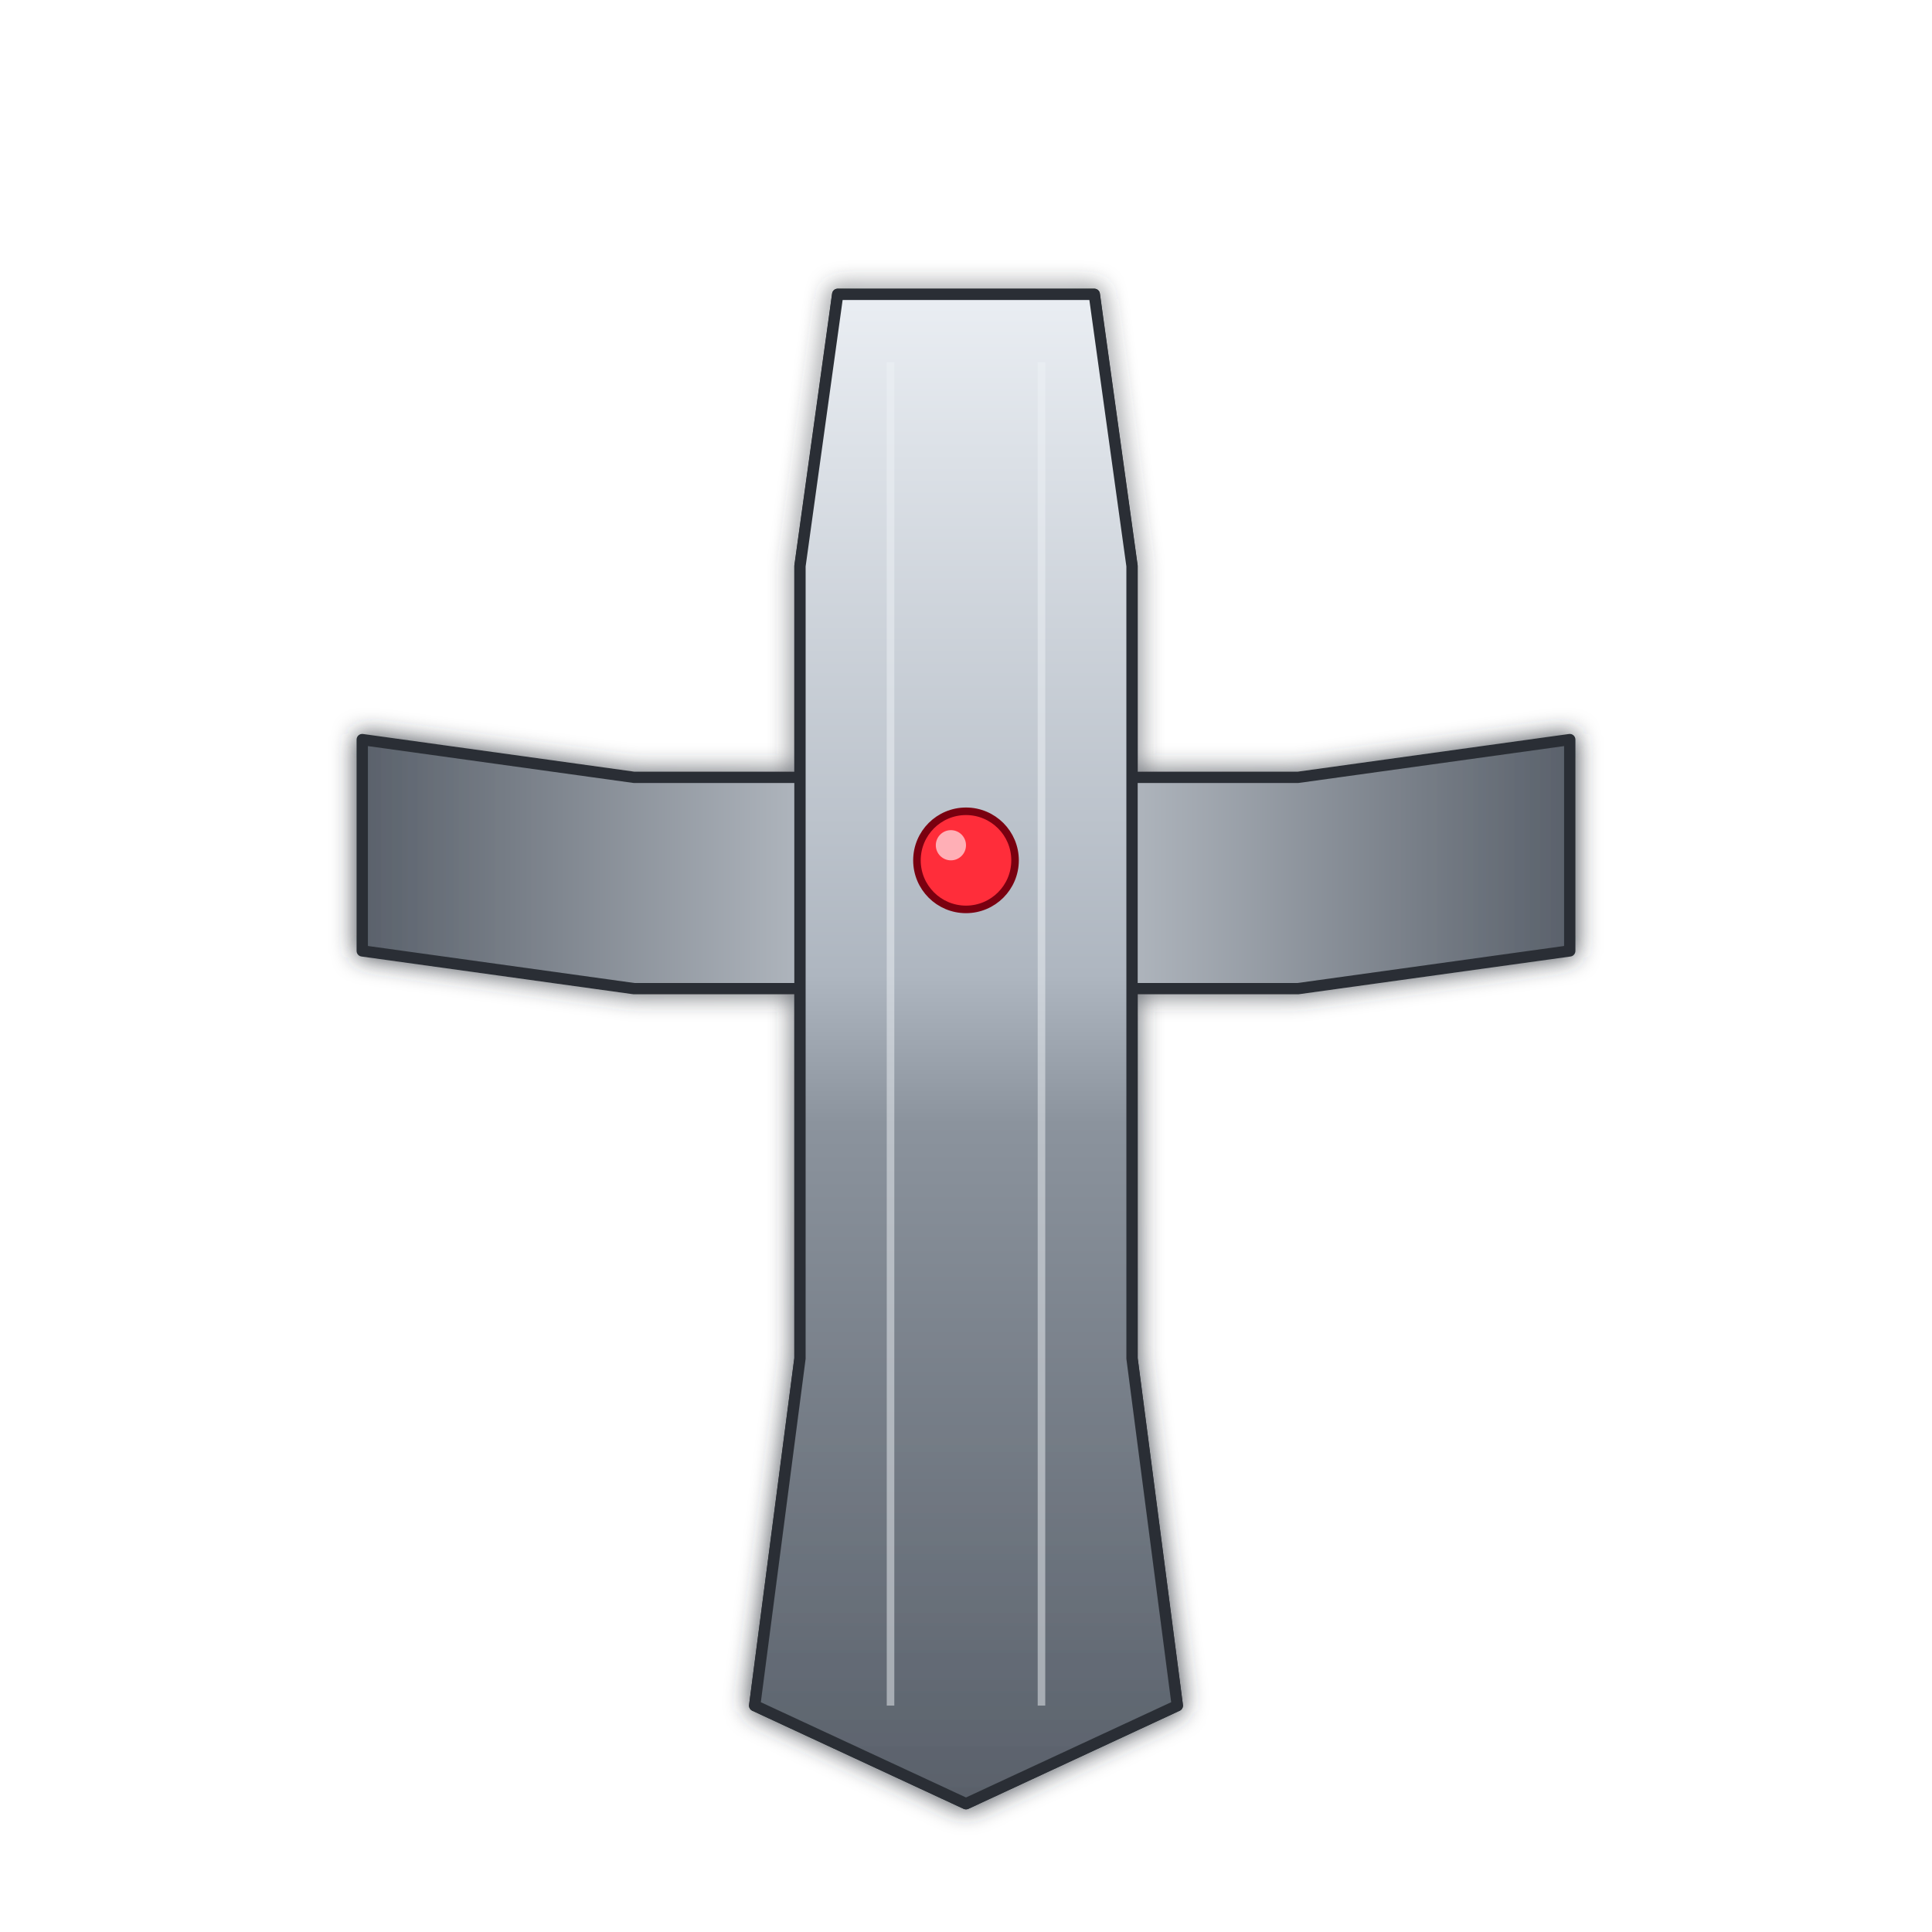
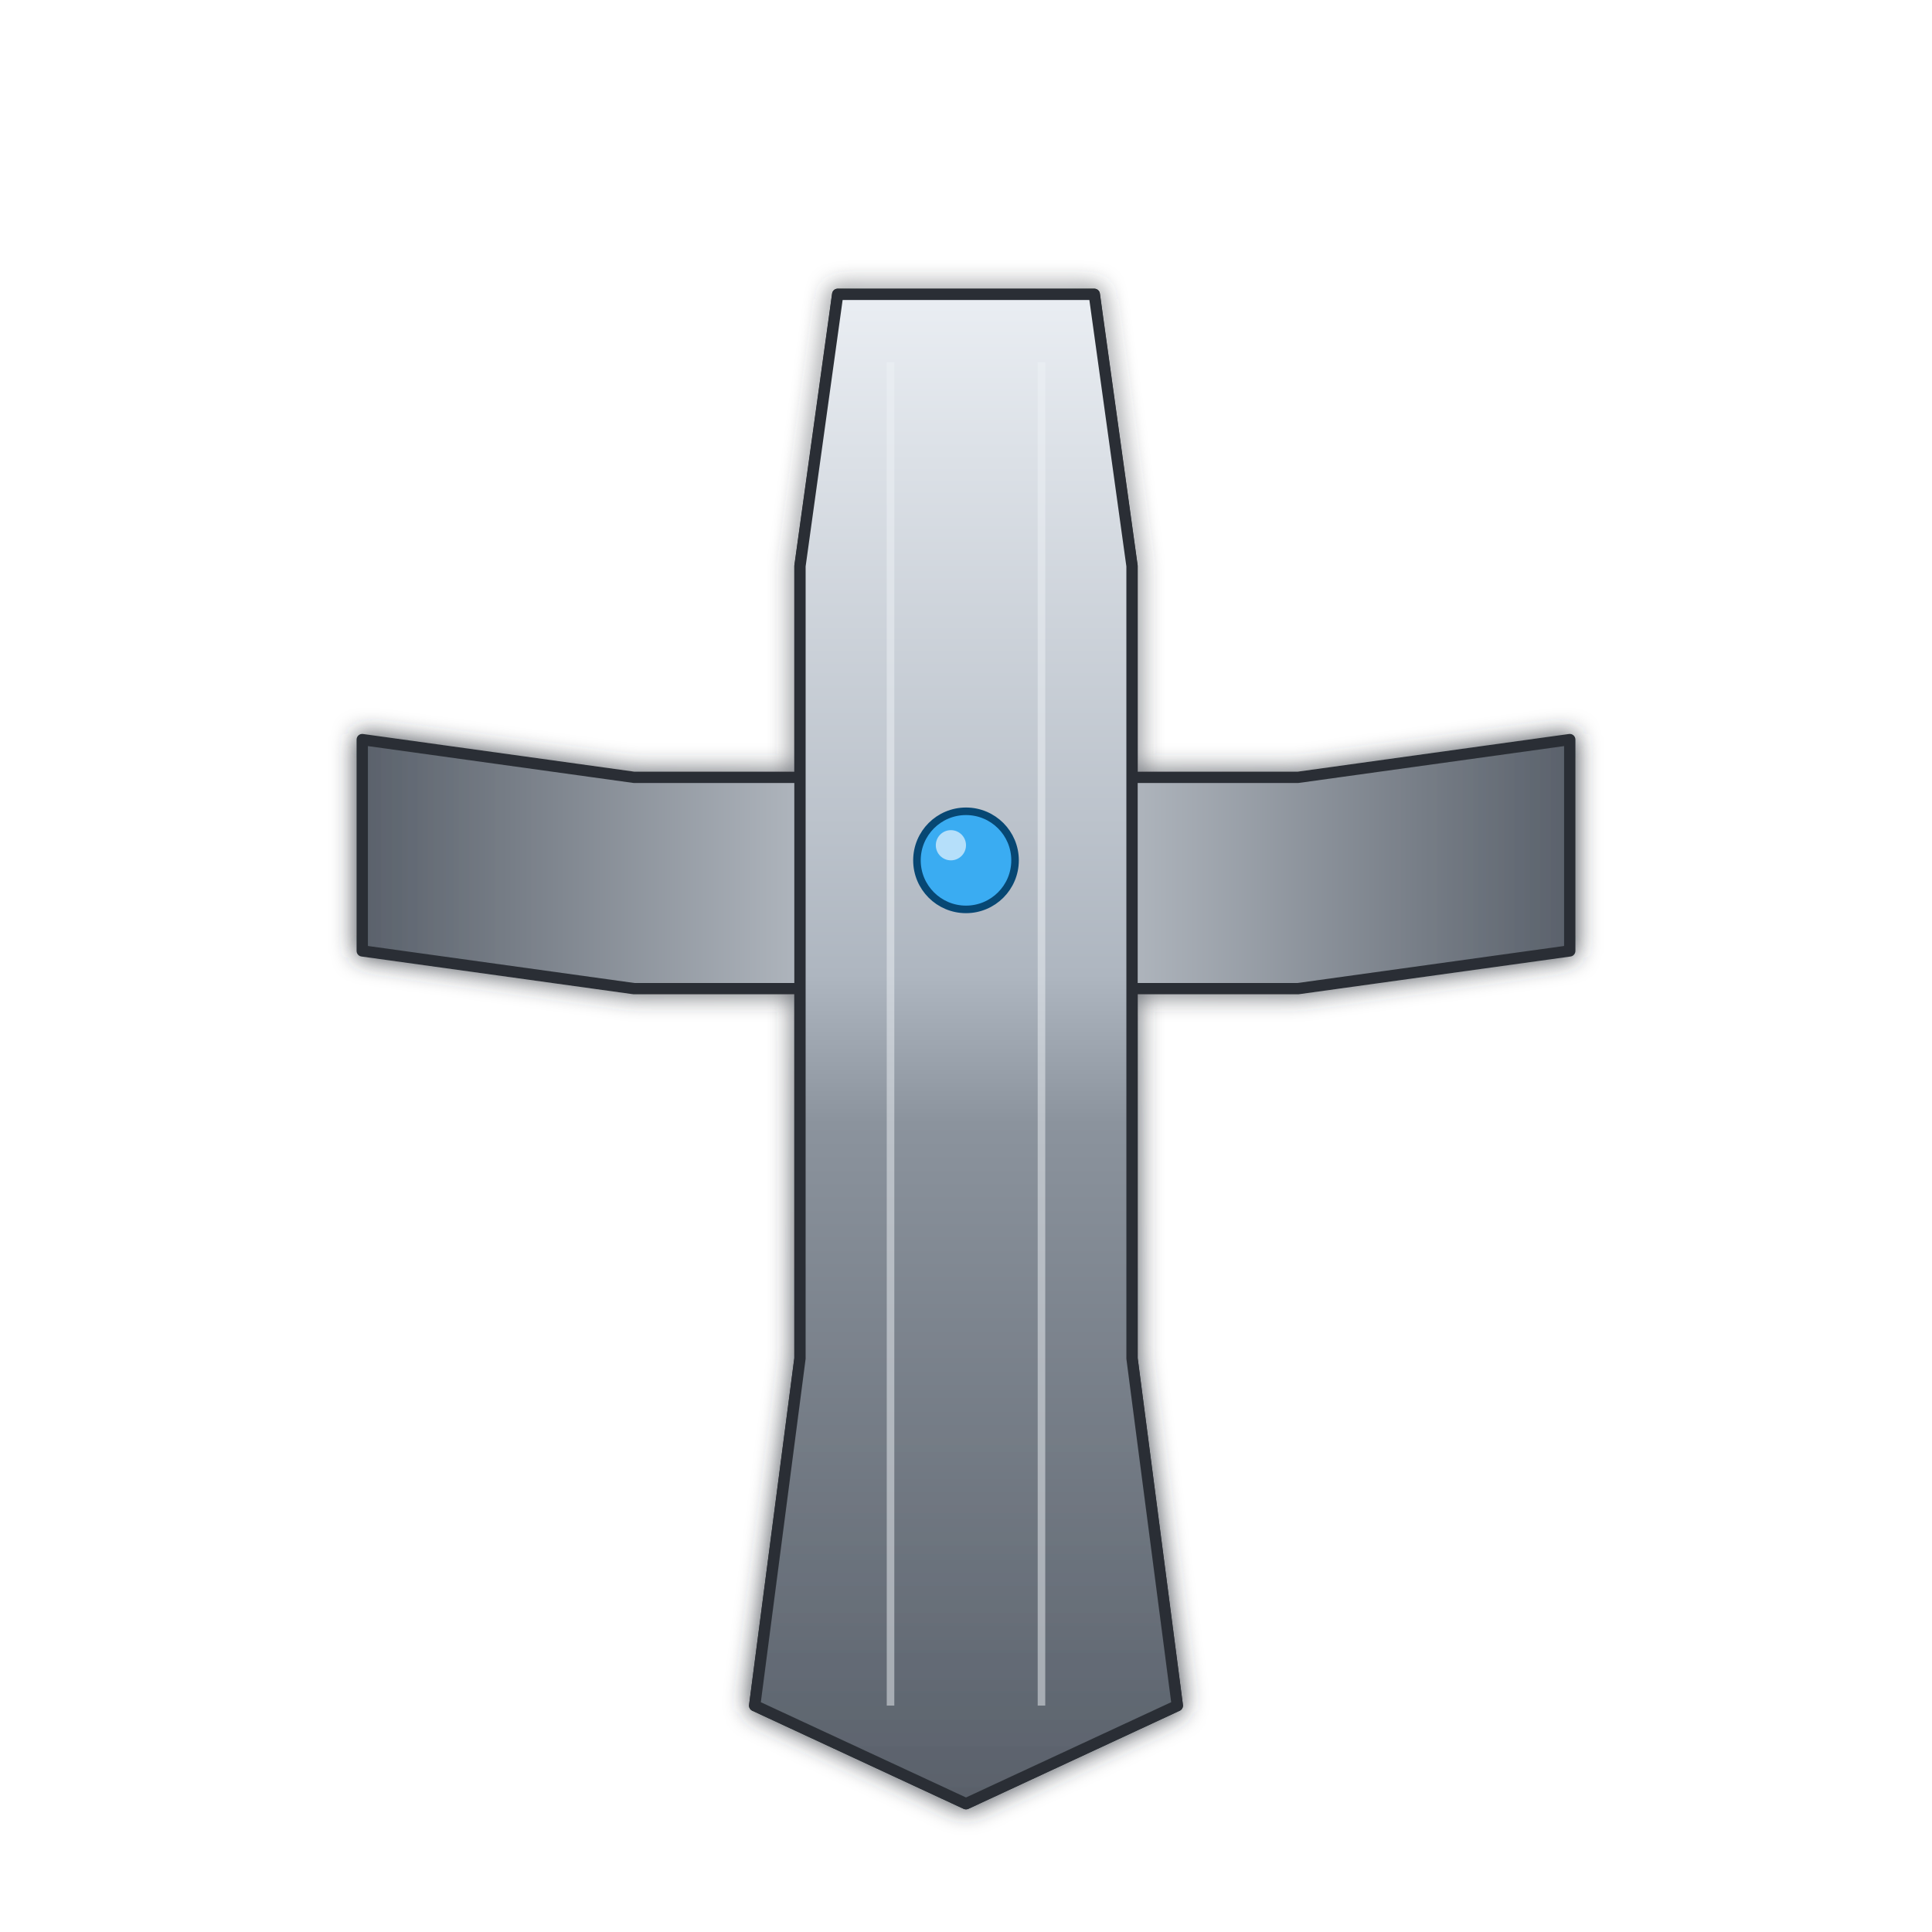
<svg xmlns="http://www.w3.org/2000/svg" viewBox="0 0 512 512" width="512" height="512" role="img" aria-label="Cross">
  <defs>
    <linearGradient id="steel" x1="0" y1="0" x2="0" y2="1">
      <stop offset="0%" stop-color="#e9edf2" />
      <stop offset="45%" stop-color="#aeb6c0" />
      <stop offset="55%" stop-color="#8b939d" />
      <stop offset="100%" stop-color="#5a616b" />
    </linearGradient>
    <linearGradient id="steelEdge" x1="0" y1="0" x2="1" y2="0">
      <stop offset="0%" stop-color="#5a616b" />
      <stop offset="50%" stop-color="#cfd5dc" />
      <stop offset="100%" stop-color="#5a616b" />
    </linearGradient>
    <filter id="cglow" x="-40%" y="-40%" width="180%" height="180%">
      <feGaussianBlur stdDeviation="3" result="b" />
      <feMerge>
        <feMergeNode in="b" />
        <feMergeNode in="SourceGraphic" />
      </feMerge>
    </filter>
  </defs>
  <g filter="url(#cglow)" stroke="#2b2f35" stroke-width="3" stroke-linejoin="round">
    <path fill="url(#steel)" d="M222 78       L290 78 L300 150 L300 360 L312 452 L256 478 L200 452 L212 360 L212 150 Z" />
    <path fill="url(#steelEdge)" d="M96 196       L96 252 L168 262 L344 262 L416 252 L416 196 L344 206 L168 206 Z" />
    <path fill="url(#steel)" d="M222 78       L290 78 L300 150 L300 360 L312 452 L256 478 L200 452 L212 360 L212 150 Z" />
  </g>
  <g fill="none" stroke="#eef2f6" stroke-width="2" opacity="0.5">
    <path d="M236 96 L236 452" />
    <path d="M276 96 L276 452" />
  </g>
-   <circle cx="256" cy="228" r="13" fill="#ff2d3a" stroke="#7a0010" stroke-width="2" />
-   <circle cx="252" cy="224" r="4" fill="#ffd0d4" opacity="0.8" />
+   <circle cx="256" cy="228" r="13" fill="#3aacf2" stroke="#074773" stroke-width="2" />
+   <circle cx="252" cy="224" r="4" fill="#d3ecfc" opacity="0.8" />
</svg>
